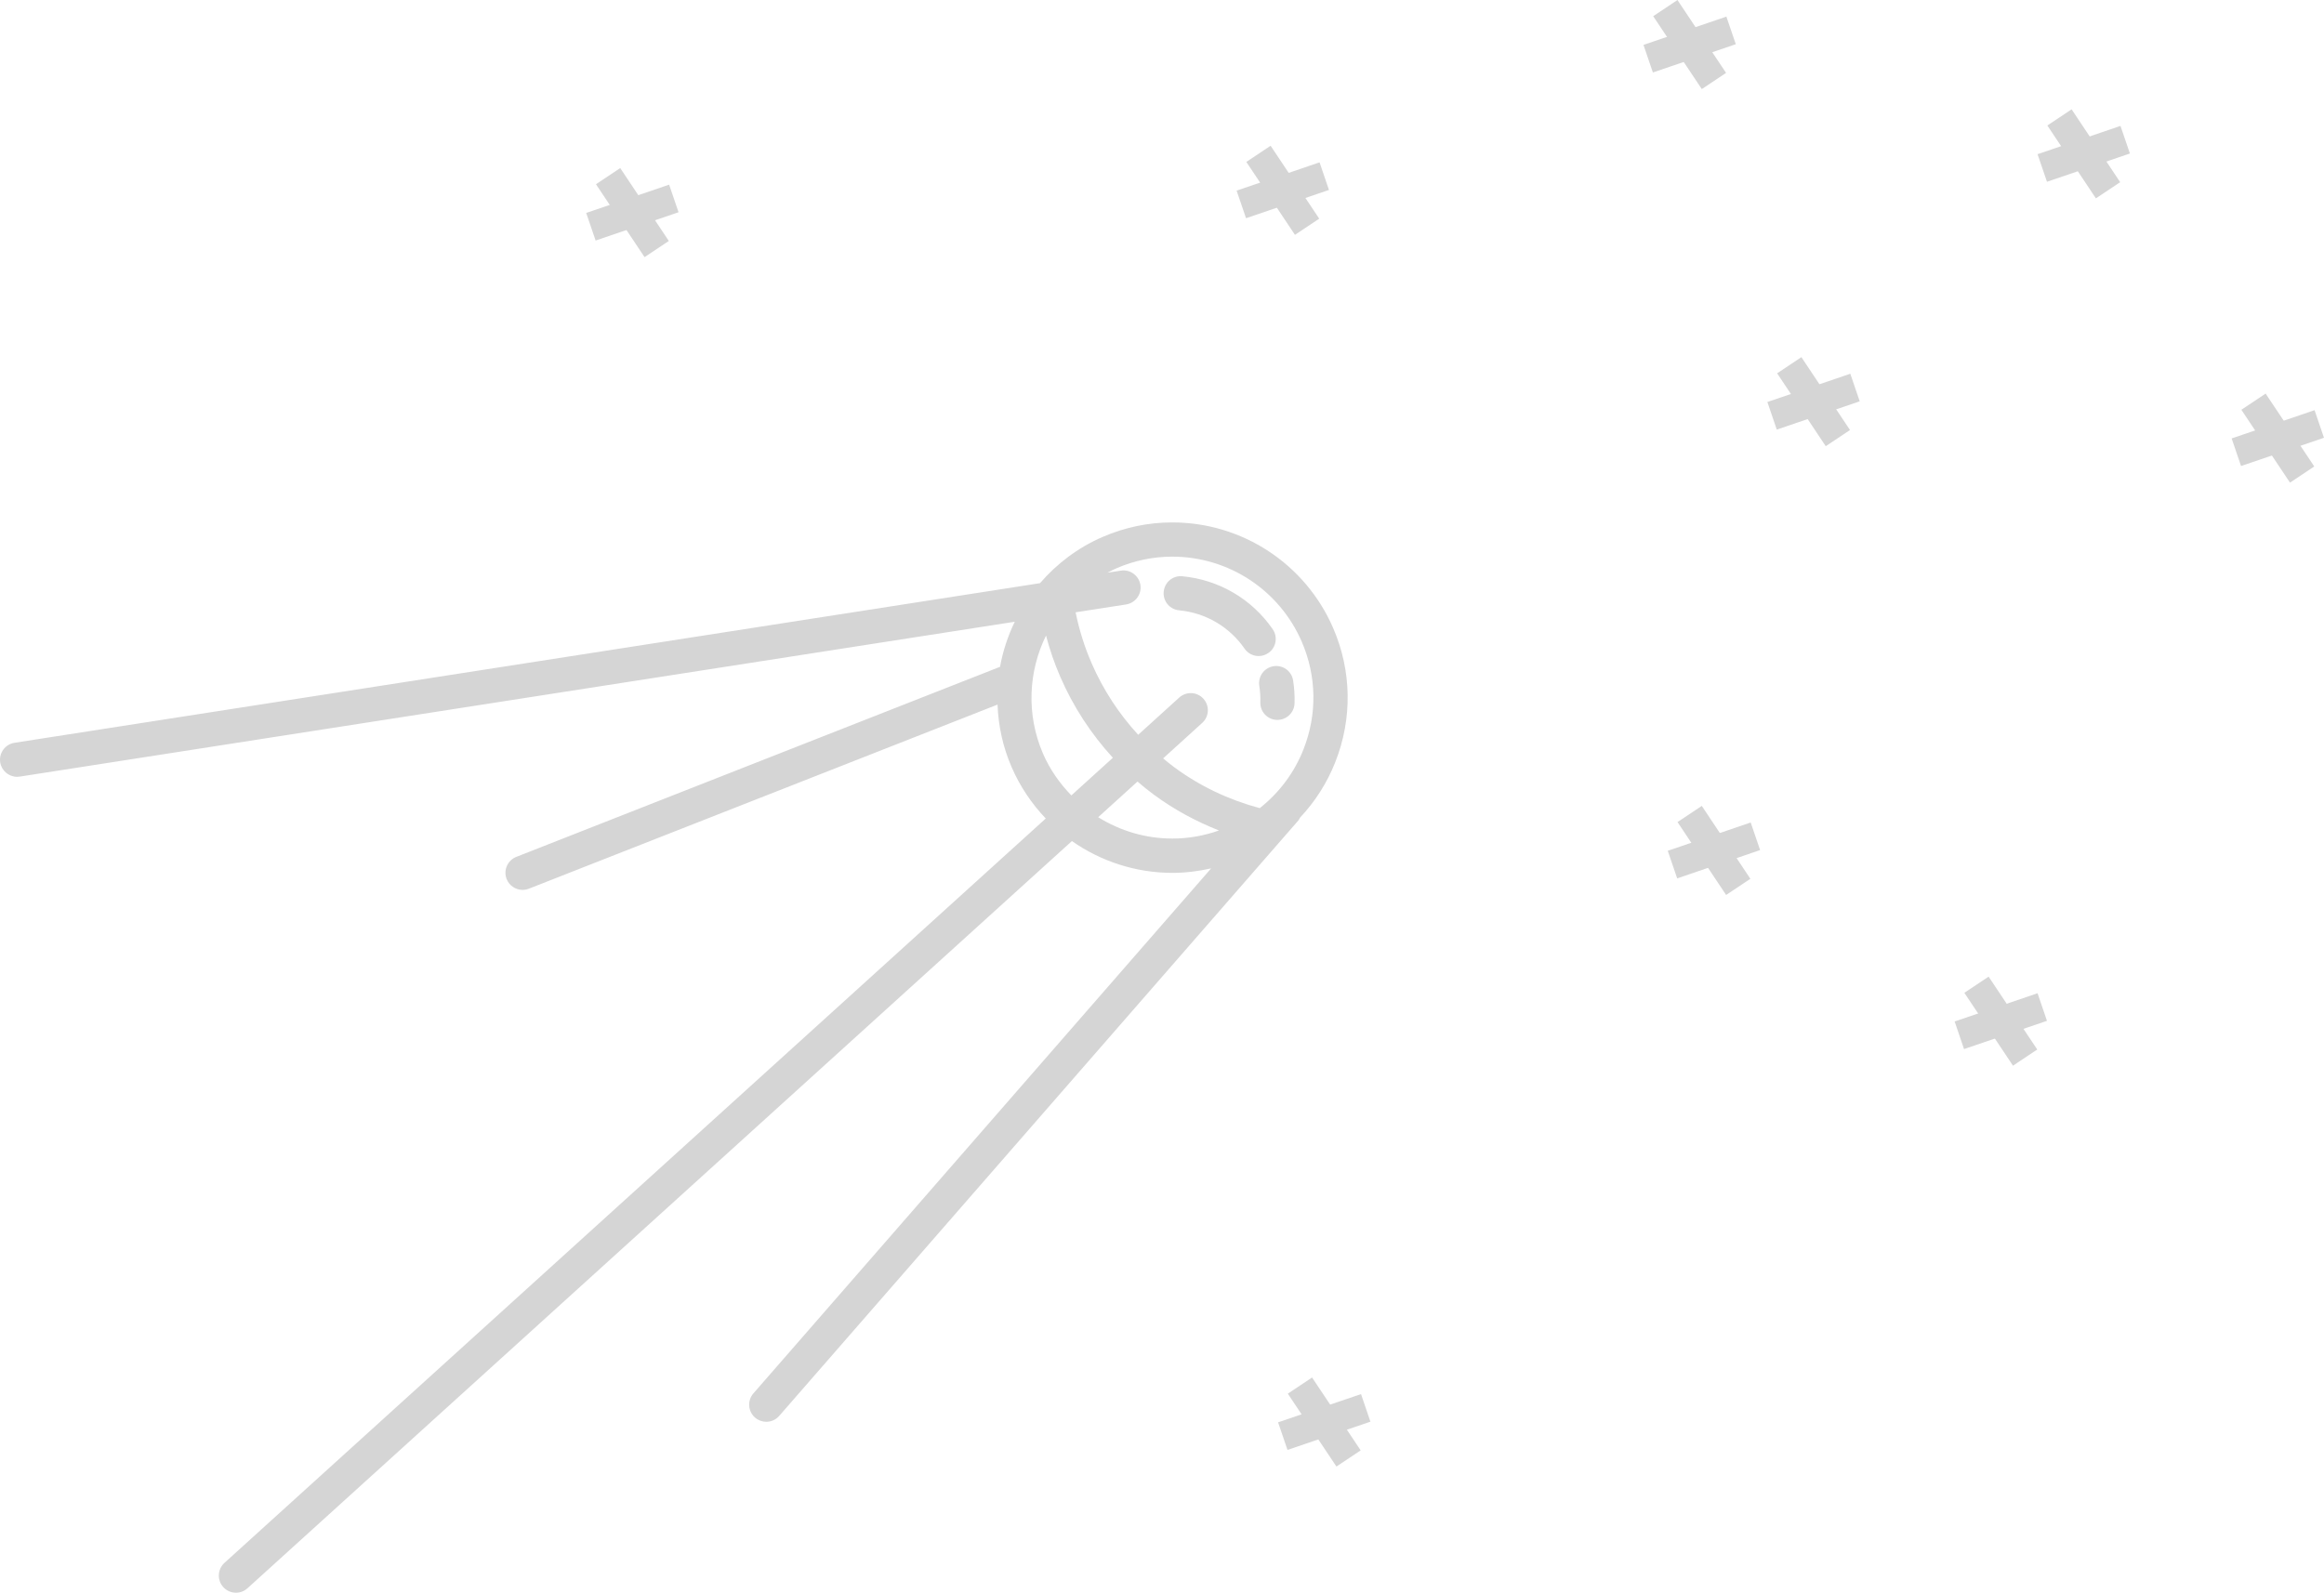
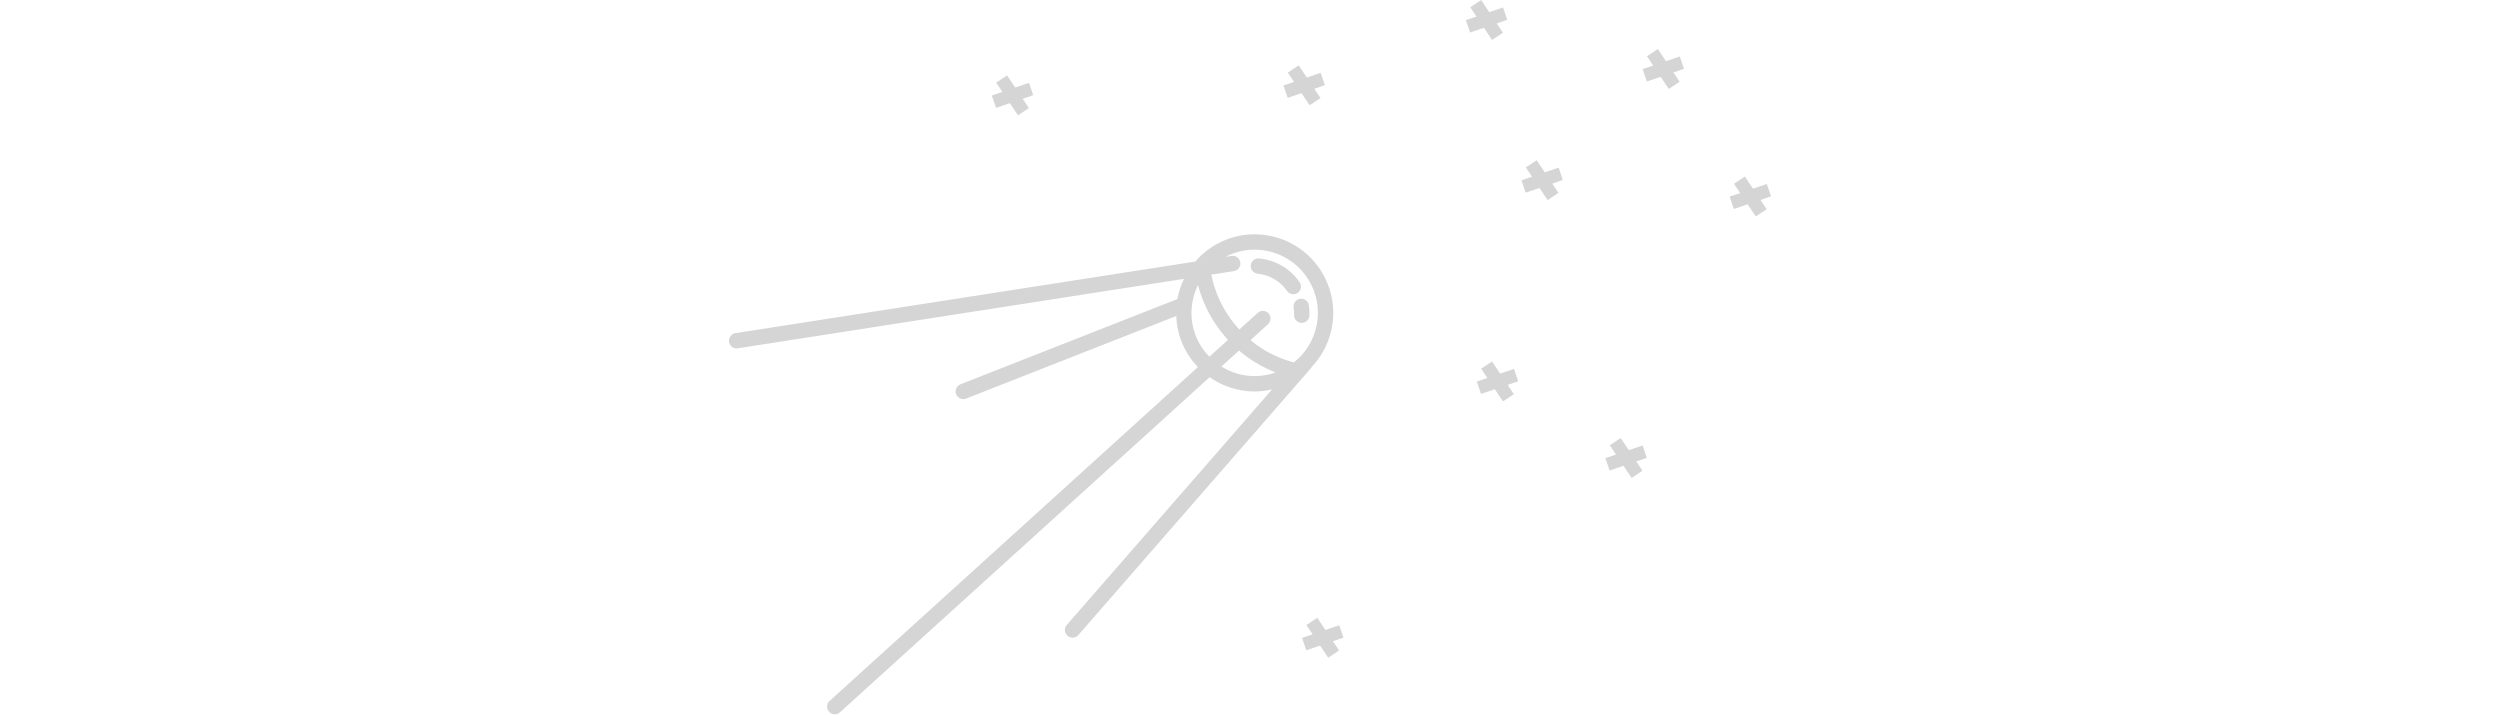
- <svg xmlns="http://www.w3.org/2000/svg" version="1.1" id="Layer_1" x="0px" y="0px" width="79.701px" height="54.636px" viewBox="-28.617 -91.45 79.701 54.636" enable-background="new -28.617 -91.45 79.701 54.636" xml:space="preserve">
+ <svg xmlns="http://www.w3.org/2000/svg" version="1.1" id="Layer_1" x="0px" y="0px" width="250.701px" height="71.636px" viewBox="-28.617 -91.45 79.701 54.636" enable-background="new -28.617 -91.45 79.701 54.636" xml:space="preserve">
  <g>
    <path fill="#D5D5D5" d="M17.103-69.908c-0.953-2.2-3.119-3.622-5.517-3.622c-0.822,0-1.624,0.167-2.385,0.496   c-0.857,0.371-1.579,0.924-2.151,1.588l-35.17,5.475c-0.32,0.051-0.539,0.35-0.49,0.671c0.046,0.289,0.295,0.496,0.58,0.496   c0.031,0,0.06-0.002,0.091-0.007l34.123-5.312c-0.236,0.49-0.408,1.009-0.505,1.546l-16.588,6.519   c-0.302,0.118-0.451,0.459-0.333,0.761c0.091,0.23,0.312,0.372,0.547,0.372c0.071,0,0.144-0.013,0.215-0.041l16.073-6.315   c0.028,0.719,0.179,1.446,0.484,2.146c0.288,0.664,0.688,1.256,1.17,1.761l-28.167,25.534c-0.24,0.219-0.258,0.589-0.04,0.83   c0.115,0.127,0.275,0.193,0.435,0.193c0.141,0,0.282-0.05,0.394-0.152L8.144-62.6c0.99,0.693,2.186,1.091,3.447,1.091   c0.449,0,0.893-0.056,1.328-0.154L-2.78-43.653c-0.213,0.245-0.188,0.614,0.056,0.828c0.112,0.097,0.25,0.145,0.386,0.145   c0.165,0,0.326-0.068,0.443-0.201l17.809-20.43c0.024-0.029,0.035-0.061,0.052-0.091c0.514-0.546,0.927-1.188,1.21-1.905   C17.767-66.803,17.741-68.436,17.103-69.908z M7.153-65.598c-0.583-1.351-0.5-2.823,0.103-4.051   c0.127,0.482,0.289,0.955,0.489,1.415c0.444,1.024,1.056,1.962,1.804,2.777l-1.424,1.291C7.726-64.577,7.389-65.054,7.153-65.598z    M9.045-63.418l1.348-1.223c0.18,0.155,0.365,0.305,0.557,0.447c0.692,0.511,1.445,0.917,2.238,1.231   c-0.516,0.182-1.049,0.277-1.596,0.277C10.669-62.685,9.794-62.952,9.045-63.418z M16.084-65.742   c-0.317,0.806-0.838,1.491-1.498,2.013c-1.063-0.286-2.053-0.753-2.938-1.408c-0.129-0.096-0.253-0.197-0.376-0.299l1.341-1.217   c0.241-0.218,0.258-0.589,0.041-0.829c-0.218-0.241-0.589-0.258-0.829-0.041l-1.408,1.277c-0.663-0.72-1.204-1.548-1.598-2.456   c-0.245-0.563-0.427-1.148-0.548-1.745l1.731-0.269c0.32-0.05,0.541-0.351,0.491-0.67c-0.051-0.321-0.353-0.542-0.671-0.49   l-0.461,0.071c0.102-0.052,0.201-0.105,0.307-0.151c0.613-0.265,1.257-0.4,1.917-0.4c1.931,0,3.673,1.144,4.44,2.915   C16.539-68.256,16.56-66.942,16.084-65.742z" />
    <path fill="#D5D5D5" d="M15.059-68.597c-0.32,0.05-0.538,0.351-0.489,0.671c0.029,0.186,0.042,0.376,0.036,0.566   c-0.011,0.324,0.243,0.594,0.569,0.604c0.005,0,0.011,0,0.018,0c0.314,0,0.577-0.251,0.586-0.569   c0.009-0.263-0.009-0.527-0.049-0.784C15.68-68.428,15.386-68.648,15.059-68.597z" />
    <path fill="#D5D5D5" d="M15.031-69.865c-0.713-1.036-1.843-1.698-3.099-1.818c-0.33-0.032-0.609,0.207-0.64,0.529   c-0.031,0.323,0.206,0.609,0.529,0.639c0.909,0.086,1.727,0.566,2.244,1.315c0.112,0.164,0.297,0.254,0.483,0.254   c0.115,0,0.232-0.034,0.333-0.105C15.147-69.233,15.214-69.598,15.031-69.865z" />
  </g>
  <line fill="#D5D5D5" stroke="#D5D5D5" stroke-miterlimit="10" x1="32.745" y1="-78.922" x2="34.412" y2="-76.422" />
  <line fill="none" stroke="#D5D5D5" stroke-miterlimit="10" x1="32.156" y1="-77.187" x2="35" y2="-78.157" />
  <line fill="#D5D5D5" stroke="#D5D5D5" stroke-miterlimit="10" x1="14.542" y1="-86.173" x2="16.209" y2="-83.672" />
  <line fill="none" stroke="#D5D5D5" stroke-miterlimit="10" x1="13.954" y1="-84.438" x2="16.798" y2="-85.408" />
  <line fill="#D5D5D5" stroke="#D5D5D5" stroke-miterlimit="10" x1="28.495" y1="-91.172" x2="30.162" y2="-88.672" />
  <line fill="none" stroke="#D5D5D5" stroke-miterlimit="10" x1="27.907" y1="-89.437" x2="30.75" y2="-90.407" />
  <line fill="#D5D5D5" stroke="#D5D5D5" stroke-miterlimit="10" x1="39.166" y1="-57.672" x2="40.834" y2="-55.172" />
  <line fill="none" stroke="#D5D5D5" stroke-miterlimit="10" x1="38.578" y1="-55.938" x2="41.422" y2="-56.907" />
  <line fill="#D5D5D5" stroke="#D5D5D5" stroke-miterlimit="10" x1="15.964" y1="-43.922" x2="17.631" y2="-41.422" />
  <line fill="none" stroke="#D5D5D5" stroke-miterlimit="10" x1="15.376" y1="-42.188" x2="18.22" y2="-43.157" />
  <line fill="#D5D5D5" stroke="#D5D5D5" stroke-miterlimit="10" x1="48.666" y1="-77.672" x2="50.334" y2="-75.172" />
  <line fill="none" stroke="#D5D5D5" stroke-miterlimit="10" x1="48.078" y1="-75.938" x2="50.922" y2="-76.907" />
  <line fill="#D5D5D5" stroke="#D5D5D5" stroke-miterlimit="10" x1="-7.763" y1="-85.408" x2="-6.096" y2="-82.907" />
  <line fill="none" stroke="#D5D5D5" stroke-miterlimit="10" x1="-8.352" y1="-83.672" x2="-5.508" y2="-84.643" />
  <line fill="#D5D5D5" stroke="#D5D5D5" stroke-miterlimit="10" x1="29.329" y1="-63.529" x2="30.996" y2="-61.028" />
  <line fill="none" stroke="#D5D5D5" stroke-miterlimit="10" x1="28.74" y1="-61.793" x2="31.584" y2="-62.764" />
  <line fill="#D5D5D5" stroke="#D5D5D5" stroke-miterlimit="10" x1="42.012" y1="-87.423" x2="43.678" y2="-84.923" />
  <line fill="none" stroke="#D5D5D5" stroke-miterlimit="10" x1="41.422" y1="-85.688" x2="44.266" y2="-86.658" />
</svg>
